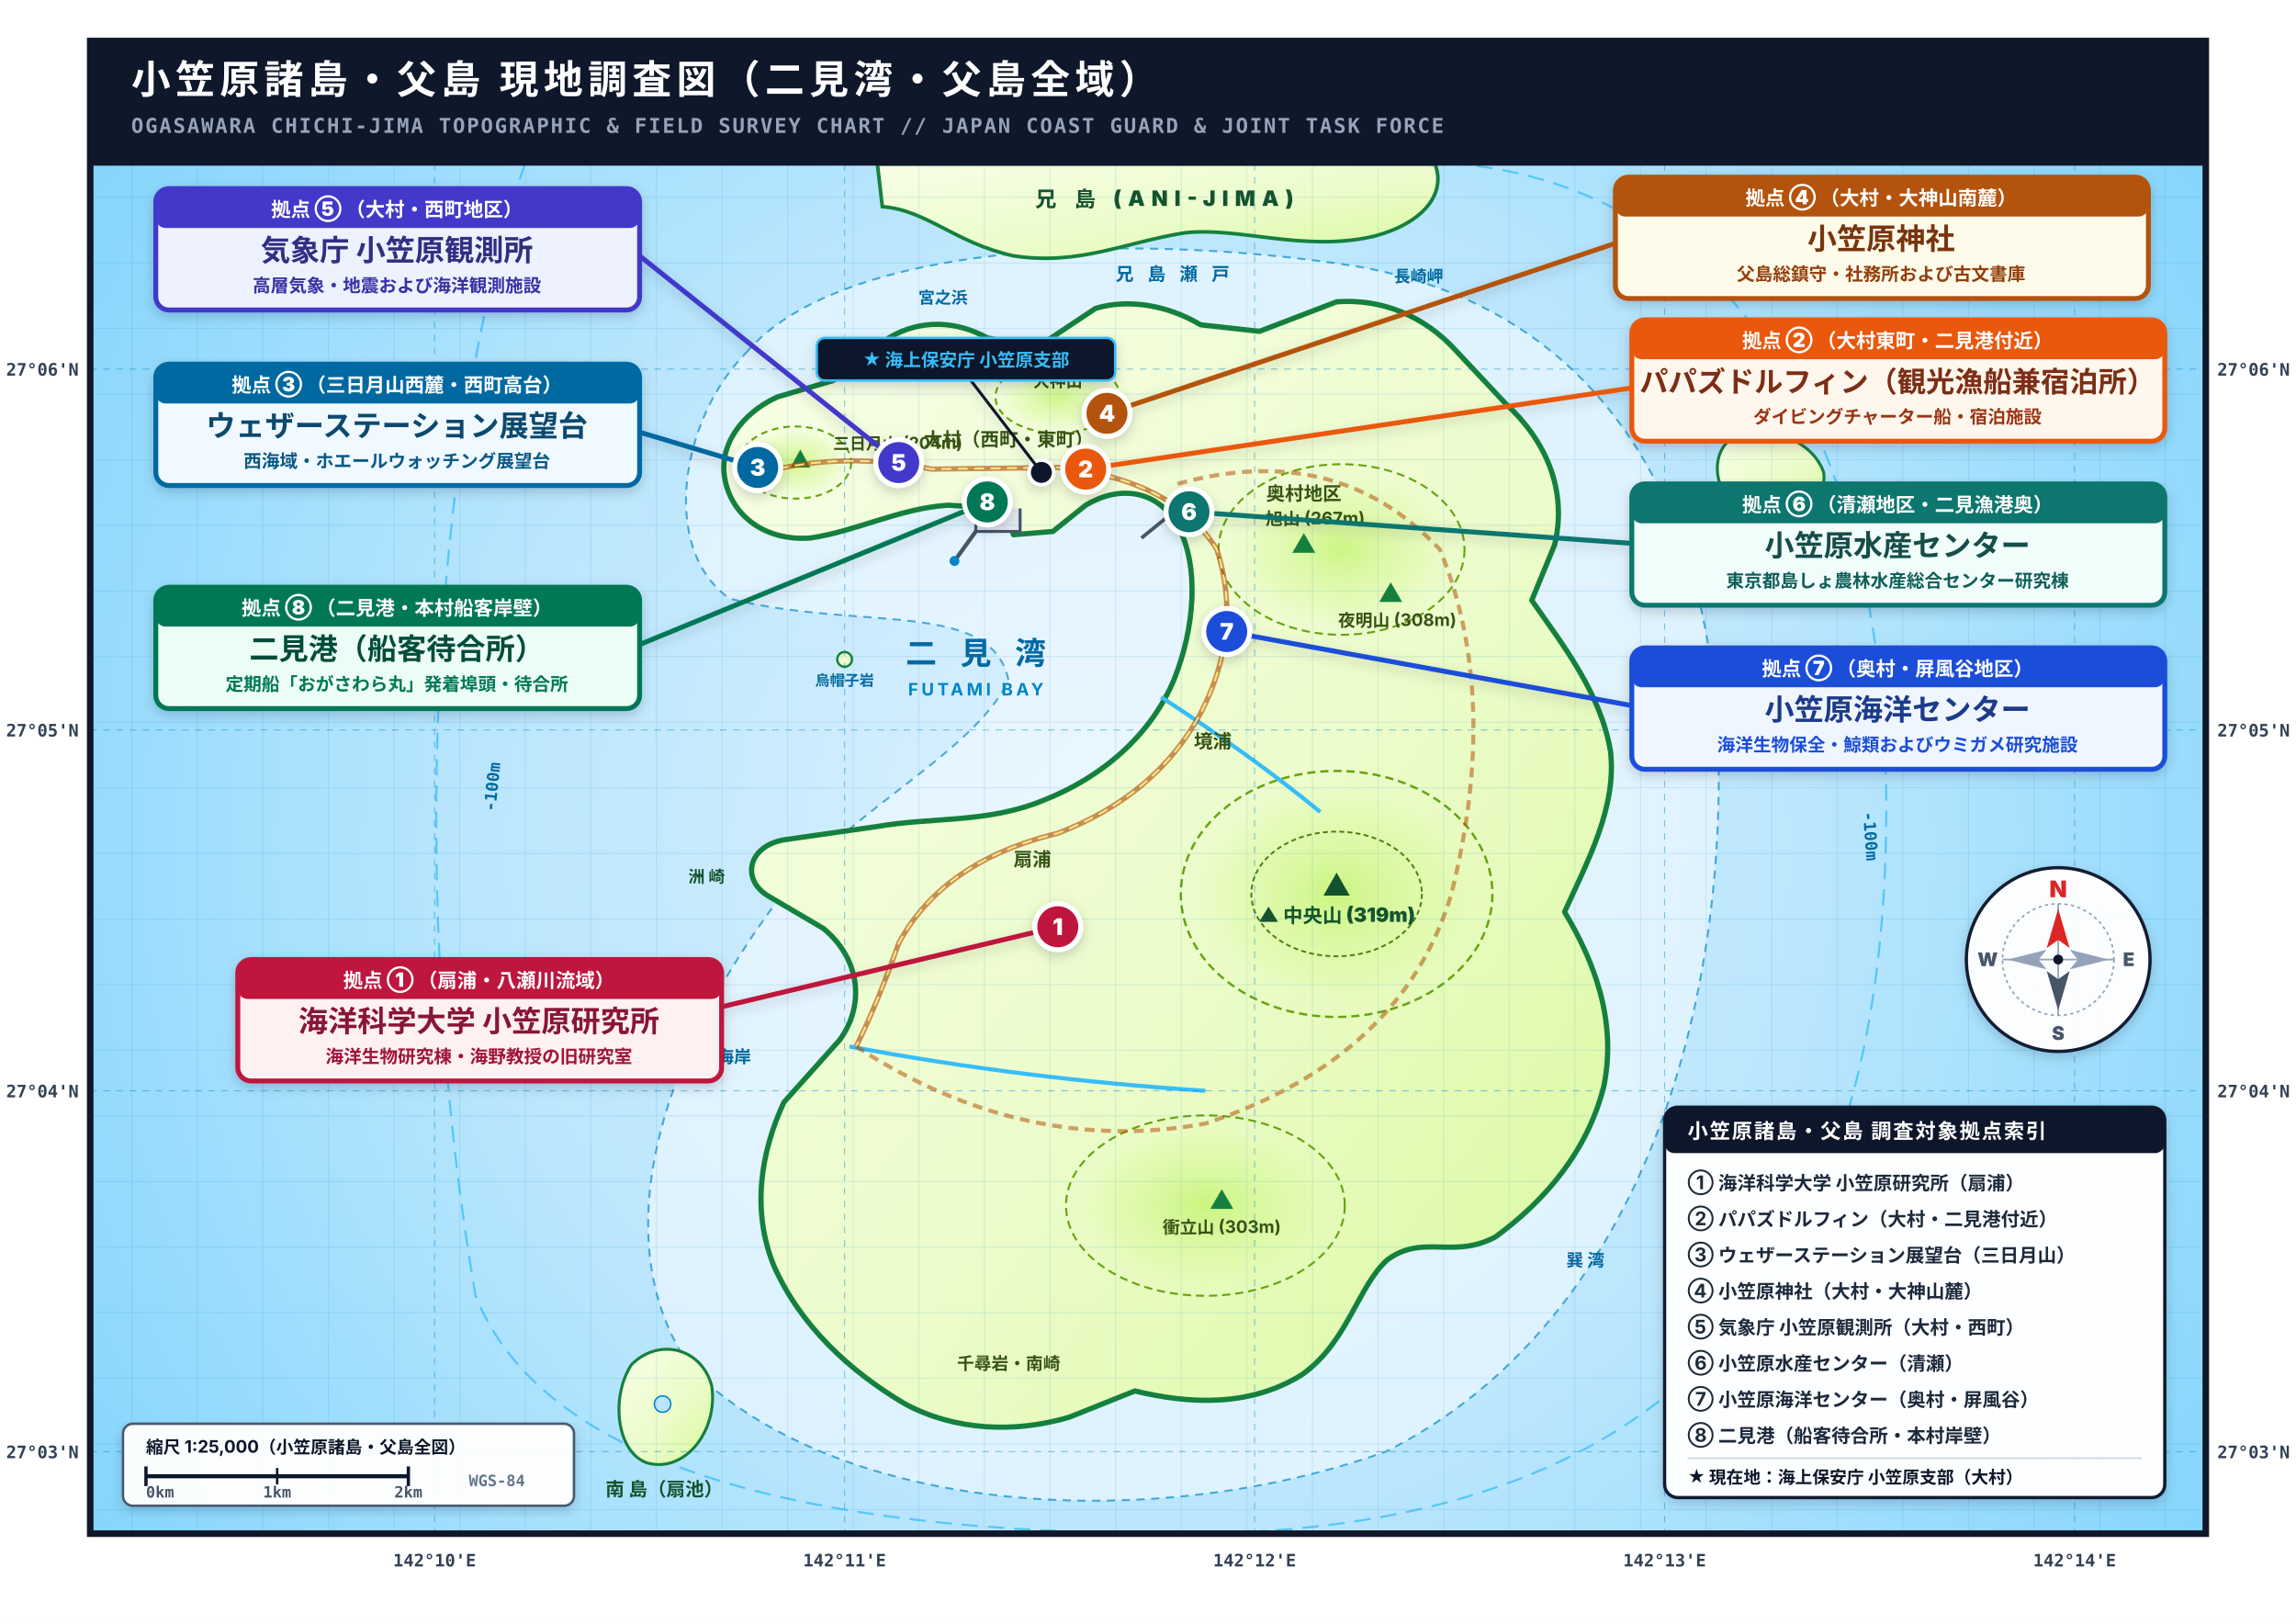
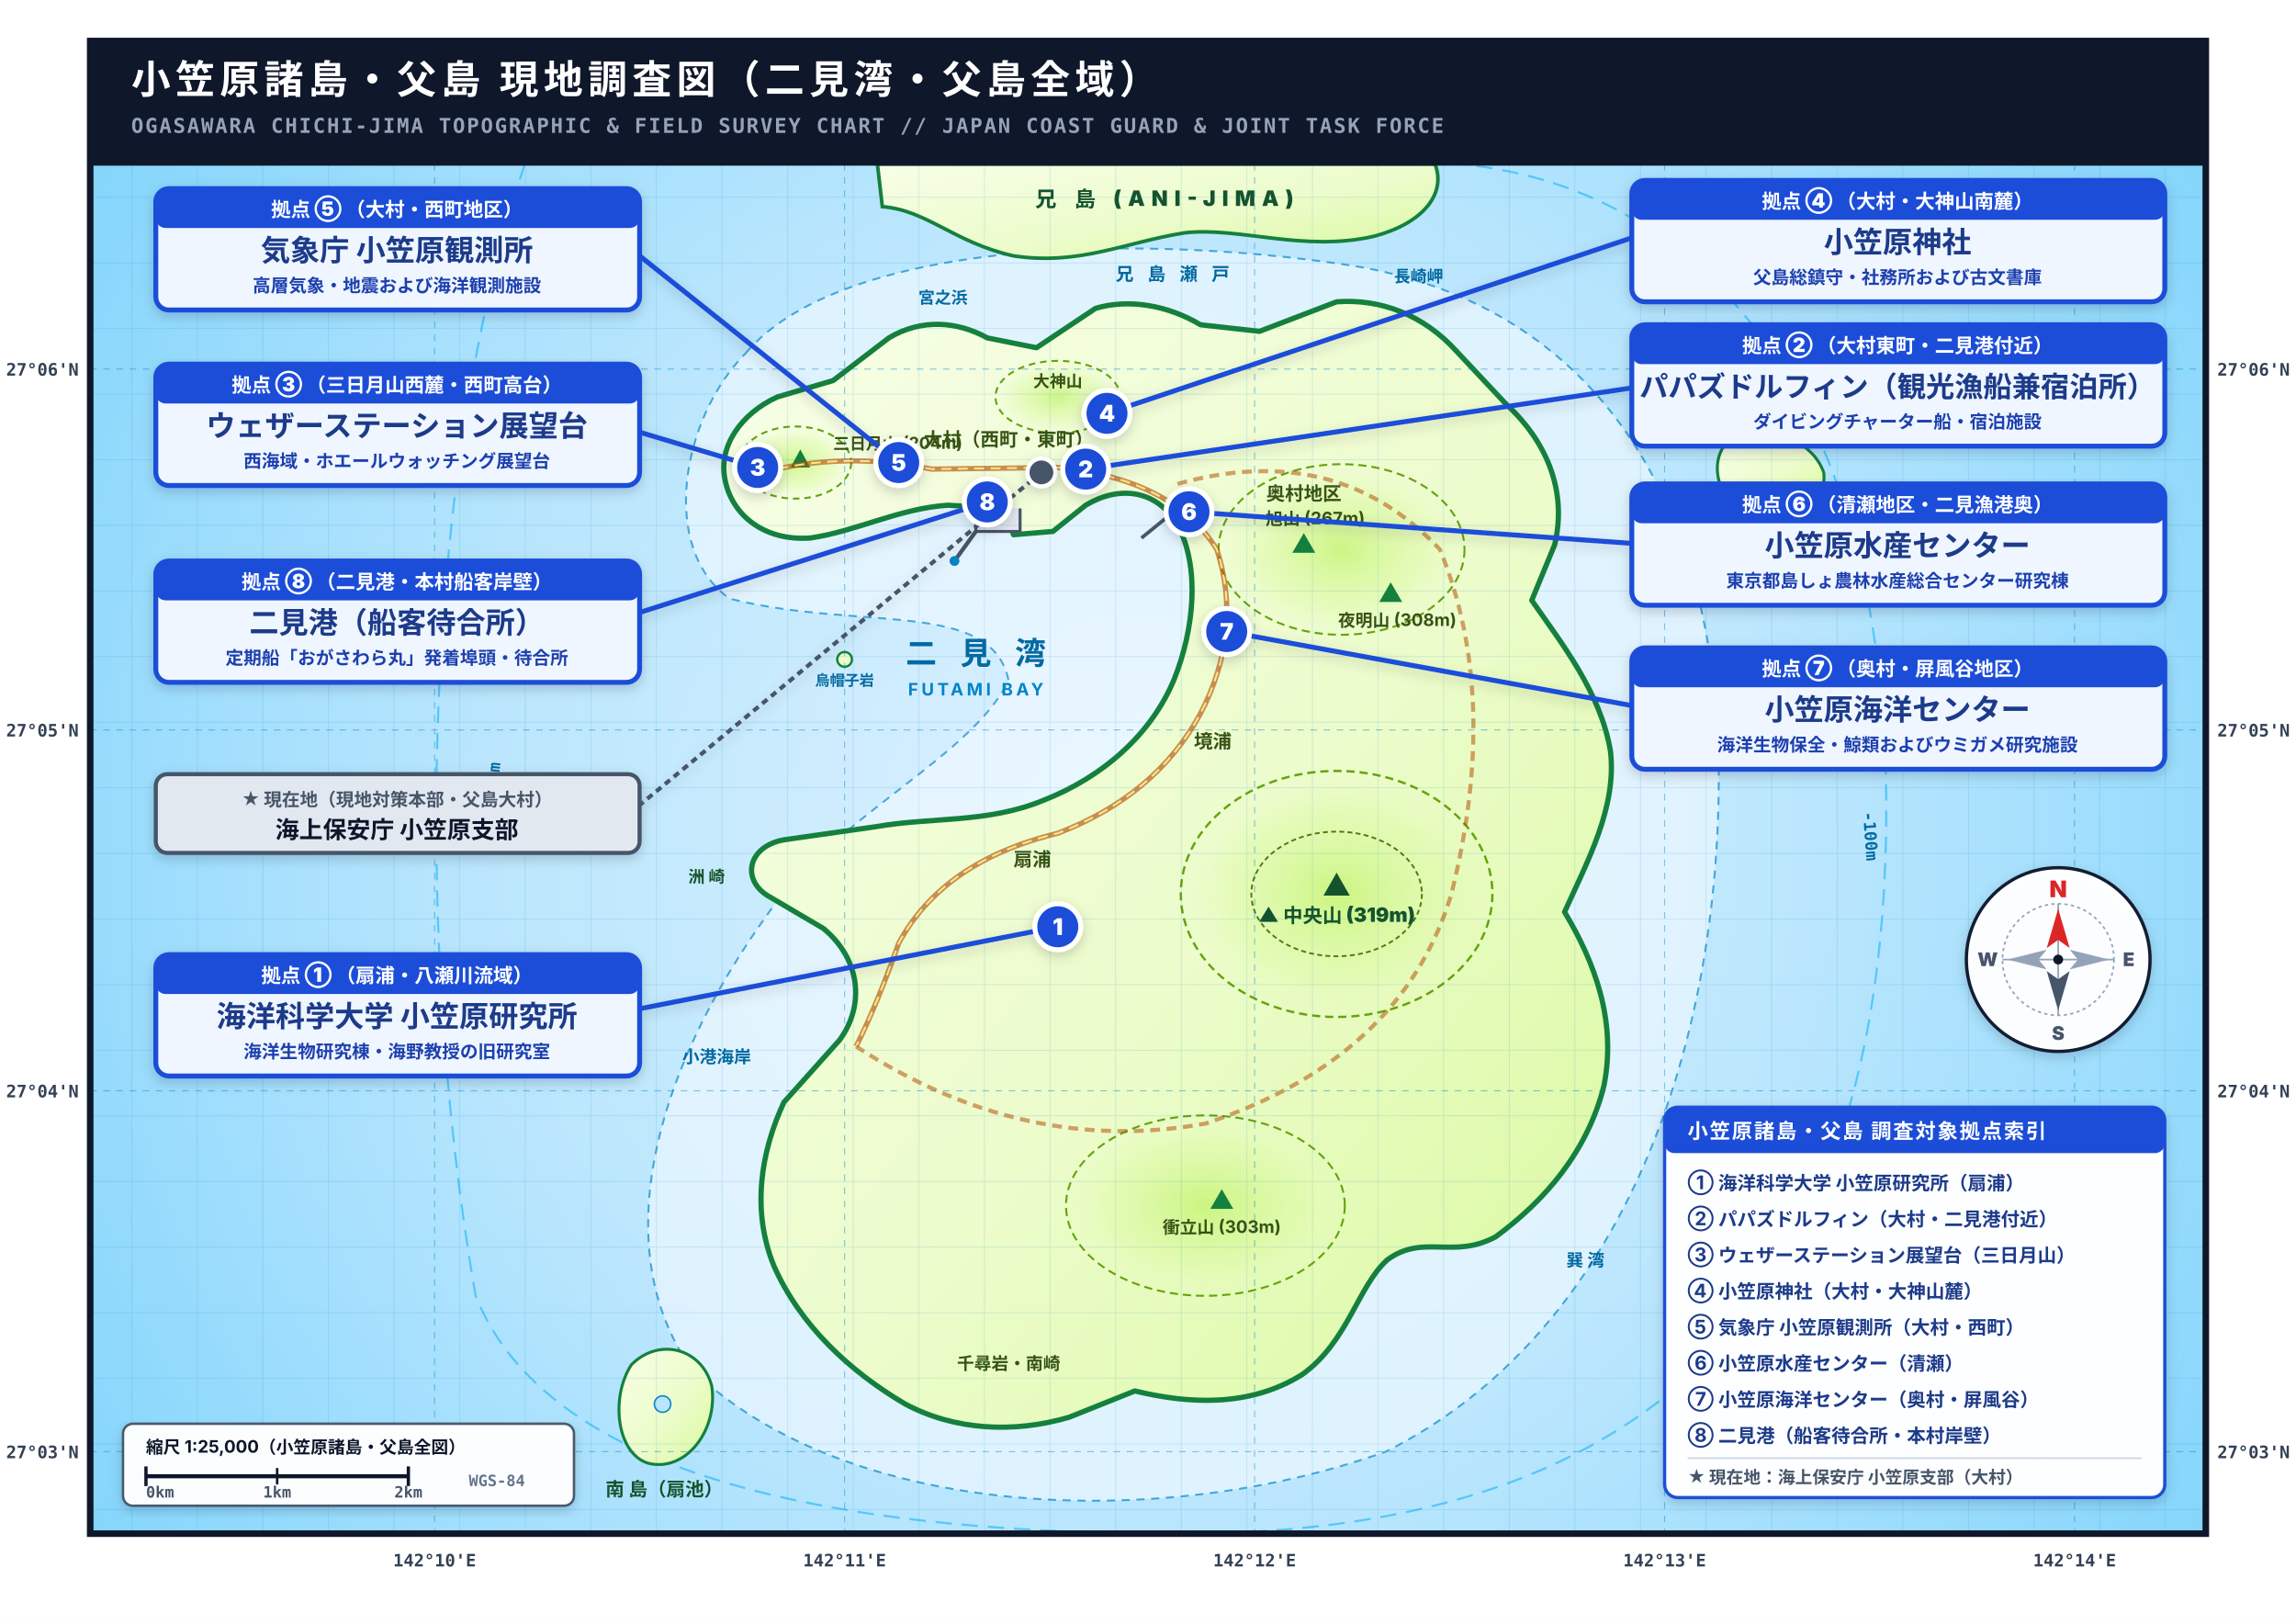
<svg xmlns="http://www.w3.org/2000/svg" viewBox="0 0 1400 990" width="1400" height="990" style="background-color: #ffffff; font-family: 'Hiragino Kaku Gothic ProN', 'Hiragino Sans', 'Noto Sans JP', -apple-system, BlinkMacSystemFont, sans-serif;">
  <defs>
    <radialGradient id="chichijima-ocean" cx="700" cy="520" r="820" gradientUnits="userSpaceOnUse">
      <stop offset="0%" stop-color="#e0f2fe" />
      <stop offset="50%" stop-color="#bae6fd" />
      <stop offset="100%" stop-color="#7dd3fc" />
    </radialGradient>
    <linearGradient id="chichijima-land" x1="0" y1="0" x2="1" y2="1">
      <stop offset="0%" stop-color="#f7fee7" />
      <stop offset="55%" stop-color="#ecfccb" />
      <stop offset="100%" stop-color="#d9f99d" />
    </linearGradient>
    <radialGradient id="mountain-ridge" cx="50%" cy="50%" r="50%">
      <stop offset="0%" stop-color="#bef264" stop-opacity="0.7" />
      <stop offset="70%" stop-color="#d9f99d" stop-opacity="0.35" />
      <stop offset="100%" stop-color="#ecfccb" stop-opacity="0" />
    </radialGradient>
    <pattern id="chichijima-subgrid" width="40" height="40" patternUnits="userSpaceOnUse">
      <path d="M 40 0 L 0 0 0 40" fill="none" stroke="#0284c7" stroke-width="0.4" opacity="0.35" />
    </pattern>
    <filter id="pin-card-shadow" x="-8%" y="-8%" width="116%" height="122%">
      <feDropShadow dx="0" dy="2.5" stdDeviation="3.5" flood-color="#0f172a" flood-opacity="0.18" />
    </filter>
  </defs>
  <rect x="0" y="0" width="1400" height="990" fill="#ffffff" />
  <clipPath id="chichijima-map-clip">
    <rect x="55" y="100" width="1290" height="835" />
  </clipPath>
  <g clip-path="url(#chichijima-map-clip)">
    <rect x="55" y="100" width="1290" height="835" fill="url(#chichijima-ocean)" />
    <path d="M 320 100 C 260 280, 250 560, 290 790 C 330 890, 480 935, 720 935 C 1020 935, 1145 780, 1150 510 C 1155 260, 1050 115, 890 100 Z" fill="none" stroke="#38bdf8" stroke-width="1.3" stroke-dasharray="10 6" opacity="0.75" />
    <text x="302" y="495" font-size="10" font-weight="bold" fill="#0369a1" font-family="monospace" transform="rotate(-84 302 495)">-100m</text>
    <text x="1136" y="495" font-size="10" font-weight="bold" fill="#0369a1" font-family="monospace" transform="rotate(86 1136 495)">-100m</text>
    <path d="       M 455 215       C 510 150, 680 140, 825 162       C 965 185, 1045 295, 1048 465       C 1050 645, 985 815, 845 885       C 705 935, 515 925, 422 835       C 365 755, 405 635, 485 535       C 535 485, 595 455, 615 415       C 605 365, 525 385, 445 365       C 402 335, 415 255, 455 215       Z     " fill="#f0f9ff" stroke="#0284c7" stroke-width="1.2" stroke-dasharray="5 4" opacity="0.65" />
    <path d="       M 535 100       L 875 100       C 882 118, 868 136, 838 144       C 795 154, 755 138, 722 142       C 685 148, 658 162, 618 156       C 582 148, 565 128, 538 126       Z     " fill="url(#chichijima-land)" stroke="#15803d" stroke-width="2.2" />
    <text x="710" y="126" font-size="13" font-weight="900" fill="#14532d" text-anchor="middle" letter-spacing="4">兄 島 (ANI-JIMA)</text>
    <text x="715" y="171" font-size="11" font-weight="bold" fill="#0369a1" text-anchor="middle" letter-spacing="3">兄 島 瀬 戸</text>
    <path d="M 1055 268 C 1078 258, 1105 268, 1112 288 C 1115 308, 1088 318, 1065 312 C 1045 304, 1042 278, 1055 268 Z" fill="url(#chichijima-land)" stroke="#15803d" stroke-width="1.8" />
    <text x="1078" y="330" font-size="11" font-weight="bold" fill="#14532d" text-anchor="middle">東 島</text>
    <path d="M 385 832 C 402 815, 428 822, 434 845 C 438 872, 418 898, 395 892 C 376 886, 372 852, 385 832 Z" fill="url(#chichijima-land)" stroke="#15803d" stroke-width="1.8" />
    <circle cx="404" cy="856" r="5" fill="#bae6fd" stroke="#0284c7" stroke-width="0.9" />
    <text x="405" y="912" font-size="11.5" font-weight="bold" fill="#14532d" text-anchor="middle">南 島（扇池）</text>
    <circle cx="515" cy="402" r="4.5" fill="#ecfccb" stroke="#15803d" stroke-width="1.4" />
    <text x="515" y="418" font-size="9" font-weight="bold" fill="#0369a1" text-anchor="middle">烏帽子岩</text>
    <path d="       M 442 292       C 438 272, 452 252, 474 242       L 508 232       L 542 206       C 562 194, 584 196, 602 206       L 632 212       L 668 188       C 688 182, 712 186, 732 198       L 768 202       L 815 184       C 842 182, 868 192, 888 214       L 918 246       C 942 268, 956 298, 948 332       L 934 366       C 952 392, 976 422, 982 458       C 986 492, 968 525, 954 556       C 972 586, 986 622, 978 662       C 968 702, 942 732, 912 754       C 886 768, 868 752, 846 768       C 828 784, 822 818, 794 838       C 762 858, 725 856, 692 848       L 652 864       C 618 874, 582 872, 552 856       C 518 836, 488 808, 472 772       C 458 738, 464 702, 478 672       L 512 634       C 528 612, 524 584, 502 566       L 468 546       C 452 536, 456 516, 478 512       L 534 504       C 568 498, 602 502, 636 488       C 672 474, 702 448, 716 414       C 728 384, 732 346, 718 320       C 705 298, 682 296, 662 308       L 642 324       L 618 326       L 612 310       L 578 308       C 548 310, 522 324, 494 328       C 466 330, 446 314, 442 292       Z     " fill="url(#chichijima-land)" stroke="#15803d" stroke-width="3.2" stroke-linejoin="round" />
    <path d="M 595 309 L 595 324 L 622 324 L 622 310" fill="#e2e8f0" stroke="#475569" stroke-width="1.8" />
    <line x1="595" y1="324" x2="582" y2="342" stroke="#475569" stroke-width="2.5" />
    <circle cx="582" cy="342" r="3" fill="#0284c7" />
    <line x1="712" y1="315" x2="696" y2="328" stroke="#475569" stroke-width="2.2" />
    <ellipse cx="485" cy="282" rx="34" ry="22" fill="url(#mountain-ridge)" stroke="#65a30d" stroke-width="1.2" stroke-dasharray="4 3" />
    <polygon points="488,274 494,285 482,285" fill="#15803d" />
    <text x="508" y="274" font-size="10" font-weight="bold" fill="#365314">三日月山 (204m)</text>
    <ellipse cx="645" cy="242" rx="38" ry="22" fill="url(#mountain-ridge)" stroke="#65a30d" stroke-width="1.2" stroke-dasharray="4 3" />
    <text x="645" y="236" font-size="10" font-weight="bold" fill="#365314" text-anchor="middle">大神山</text>
    <ellipse cx="818" cy="335" rx="75" ry="52" fill="url(#mountain-ridge)" stroke="#65a30d" stroke-width="1.2" stroke-dasharray="5 3" />
    <polygon points="795,325 802,337 788,337" fill="#15803d" />
    <text x="802" y="320" font-size="10.5" font-weight="bold" fill="#365314" text-anchor="middle">旭山 (267m)</text>
    <polygon points="848,355 855,367 841,367" fill="#15803d" />
    <text x="852" y="382" font-size="10.5" font-weight="bold" fill="#365314" text-anchor="middle">夜明山 (308m)</text>
    <ellipse cx="815" cy="545" rx="95" ry="75" fill="url(#mountain-ridge)" stroke="#65a30d" stroke-width="1.4" stroke-dasharray="5 3" />
    <ellipse cx="815" cy="545" rx="52" ry="38" fill="none" stroke="#4d7c0f" stroke-width="1.1" stroke-dasharray="3 2" />
    <polygon points="815,532 823,546 807,546" fill="#14532d" />
    <text x="815" y="562" font-size="12" font-weight="900" fill="#14532d" text-anchor="middle">▲ 中央山 (319m)</text>
    <ellipse cx="735" cy="735" rx="85" ry="55" fill="url(#mountain-ridge)" stroke="#65a30d" stroke-width="1.2" stroke-dasharray="5 3" />
    <polygon points="745,725 752,737 738,737" fill="#15803d" />
    <text x="745" y="752" font-size="10.5" font-weight="bold" fill="#365314" text-anchor="middle">衝立山 (303m)</text>
    <text x="615" y="835" font-size="10.5" font-weight="bold" fill="#365314" text-anchor="middle">千尋岩・南崎</text>
-     <path d="M 805 495 Q 765 462 708 425" fill="none" stroke="#38bdf8" stroke-width="2.5" />
-     <path d="M 735 665 Q 625 658 518 638" fill="none" stroke="#38bdf8" stroke-width="2.5" />
    <path d="       M 465 288       Q 515 275 568 286       L 645 285       Q 715 292 742 335       Q 758 385 732 435       Q 705 485 645 508       Q 575 525 548 575       Q 535 612 522 638     " fill="none" stroke="#b45309" stroke-width="3.2" opacity="0.65" />
    <path d="       M 465 288       Q 515 275 568 286       L 645 285       Q 715 292 742 335       Q 758 385 732 435       Q 705 485 645 508       Q 575 525 548 575       Q 535 612 522 638     " fill="none" stroke="#fef08a" stroke-width="1.2" stroke-dasharray="6 4" opacity="0.9" />
    <path d="       M 718 295       Q 815 268 878 335       Q 915 425 885 545       Q 855 645 735 685       Q 625 705 522 638     " fill="none" stroke="#b45309" stroke-width="2.5" stroke-dasharray="6 4" opacity="0.55" />
    <text x="595" y="405" font-size="19" font-weight="900" fill="#0369a1" text-anchor="middle" letter-spacing="5">二 見 湾</text>
    <text x="595" y="424" font-size="10.5" font-weight="bold" fill="#0284c7" text-anchor="middle" letter-spacing="2">FUTAMI BAY</text>
    <text x="575" y="185" font-size="10" font-weight="bold" fill="#0369a1" text-anchor="middle">宮之浜</text>
    <text x="865" y="172" font-size="10" font-weight="bold" fill="#0369a1" text-anchor="middle">長崎岬</text>
    <text x="1008" y="458" font-size="10" font-weight="bold" fill="#0369a1">初寝浦</text>
    <text x="955" y="772" font-size="10.5" font-weight="bold" fill="#0369a1">巽 湾</text>
    <text x="458" y="648" font-size="10.5" font-weight="bold" fill="#0369a1" text-anchor="end">小港海岸</text>
    <text x="442" y="538" font-size="10" font-weight="bold" fill="#14532d" text-anchor="end">洲 崎</text>
    <g font-size="11.5" font-weight="bold" fill="#365314">
      <text x="615" y="272" text-anchor="middle">大村（西町・東町）</text>
      <text x="772" y="305">奥村地区</text>
      <text x="728" y="456">境浦</text>
      <text x="618" y="528">扇浦</text>
    </g>
    <rect x="55" y="100" width="1290" height="835" fill="url(#chichijima-subgrid)" />
    <g stroke="#0284c7" stroke-width="0.65" stroke-dasharray="4 4" opacity="0.45">
      <line x1="265" y1="100" x2="265" y2="935" />
      <line x1="515" y1="100" x2="515" y2="935" />
      <line x1="765" y1="100" x2="765" y2="935" />
      <line x1="1015" y1="100" x2="1015" y2="935" />
      <line x1="1265" y1="100" x2="1265" y2="935" />
      <line x1="55" y1="225" x2="1345" y2="225" />
      <line x1="55" y1="445" x2="1345" y2="445" />
      <line x1="55" y1="665" x2="1345" y2="665" />
      <line x1="55" y1="885" x2="1345" y2="885" />
    </g>
    <g filter="url(#pin-card-shadow)">
-       <circle cx="635" cy="288" r="7.5" fill="#0f172a" stroke="#ffffff" stroke-width="2.2" />
-       <line x1="635" y1="288" x2="592" y2="232" stroke="#0f172a" stroke-width="1.8" />
-       <rect x="498" y="206" width="182" height="26" rx="5" fill="#0f172a" stroke="#38bdf8" stroke-width="1.5" />
-       <text x="589" y="223" font-size="11" font-weight="900" fill="#38bdf8" text-anchor="middle">★ 海上保安庁 小笠原支部</text>
-     </g>
-     <g filter="url(#pin-card-shadow)">
-       <line x1="645" y1="565" x2="435" y2="615" stroke="#be123c" stroke-width="3" />
-       <circle cx="645" cy="565" r="14" fill="#be123c" stroke="#ffffff" stroke-width="3" />
+       <line x1="635" y1="288" x2="385" y2="495" stroke="#475569" stroke-width="2.5" stroke-dasharray="4 3" />
+       <circle cx="635" cy="288" r="8.5" fill="#475569" stroke="#ffffff" stroke-width="2.5" />
+       <g transform="translate(95, 472)">
+         <rect x="0" y="0" width="295" height="48" rx="7" fill="#e2e8f0" stroke="#475569" stroke-width="2.5" />
+         <text x="147" y="19" font-size="11" font-weight="900" fill="#475569" text-anchor="middle">★ 現在地（現地対策本部・父島大村）</text>
+         <text x="147" y="39" font-size="14.5" font-weight="900" fill="#0f172a" text-anchor="middle">海上保安庁 小笠原支部</text>
+       </g>
+     </g>
+     <g filter="url(#pin-card-shadow)">
+       <line x1="645" y1="565" x2="390" y2="615" stroke="#1d4ed8" stroke-width="3" />
+       <circle cx="645" cy="565" r="14" fill="#1d4ed8" stroke="#ffffff" stroke-width="3" />
      <text x="645" y="570" font-size="14" font-weight="900" fill="#ffffff" text-anchor="middle">1</text>
-       <g transform="translate(145, 585)">
-         <rect x="0" y="0" width="295" height="74" rx="8" fill="#fff1f2" stroke="#be123c" stroke-width="3" />
-         <rect x="0" y="0" width="295" height="24" rx="6" fill="#be123c" />
+       <g transform="translate(95, 582)">
+         <rect x="0" y="0" width="295" height="74" rx="8" fill="#eff6ff" stroke="#1d4ed8" stroke-width="3" />
+         <rect x="0" y="0" width="295" height="24" rx="6" fill="#1d4ed8" />
        <text x="147" y="17" font-size="12" font-weight="900" fill="#ffffff" text-anchor="middle">拠点 ① （扇浦・八瀬川流域）</text>
-         <text x="147" y="44" font-size="18" font-weight="900" fill="#881337" text-anchor="middle">海洋科学大学 小笠原研究所</text>
-         <text x="147" y="63" font-size="11" font-weight="bold" fill="#9f1239" text-anchor="middle">海洋生物研究棟・海野教授の旧研究室</text>
-       </g>
-     </g>
-     <g filter="url(#pin-card-shadow)">
-       <line x1="662" y1="286" x2="1005" y2="235" stroke="#ea580c" stroke-width="3" />
-       <circle cx="662" cy="286" r="14" fill="#ea580c" stroke="#ffffff" stroke-width="3" />
+         <text x="147" y="44" font-size="18" font-weight="900" fill="#1e3a8a" text-anchor="middle">海洋科学大学 小笠原研究所</text>
+         <text x="147" y="63" font-size="11" font-weight="bold" fill="#1e40af" text-anchor="middle">海洋生物研究棟・海野教授の旧研究室</text>
+       </g>
+     </g>
+     <g filter="url(#pin-card-shadow)">
+       <line x1="662" y1="286" x2="1005" y2="235" stroke="#1d4ed8" stroke-width="3" />
+       <circle cx="662" cy="286" r="14" fill="#1d4ed8" stroke="#ffffff" stroke-width="3" />
      <text x="662" y="291" font-size="14" font-weight="900" fill="#ffffff" text-anchor="middle">2</text>
-       <g transform="translate(995, 195)">
-         <rect x="0" y="0" width="325" height="74" rx="8" fill="#fff7ed" stroke="#ea580c" stroke-width="3" />
-         <rect x="0" y="0" width="325" height="24" rx="6" fill="#ea580c" />
+       <g transform="translate(995, 198)">
+         <rect x="0" y="0" width="325" height="74" rx="8" fill="#eff6ff" stroke="#1d4ed8" stroke-width="3" />
+         <rect x="0" y="0" width="325" height="24" rx="6" fill="#1d4ed8" />
        <text x="162" y="17" font-size="12" font-weight="900" fill="#ffffff" text-anchor="middle">拠点 ② （大村東町・二見港付近）</text>
-         <text x="162" y="44" font-size="17.5" font-weight="900" fill="#7c2d12" text-anchor="middle">パパズドルフィン（観光漁船兼宿泊所）</text>
-         <text x="162" y="63" font-size="11" font-weight="bold" fill="#9a3412" text-anchor="middle">ダイビングチャーター船・宿泊施設</text>
-       </g>
-     </g>
-     <g filter="url(#pin-card-shadow)">
-       <line x1="462" y1="285" x2="385" y2="262" stroke="#0369a1" stroke-width="3" />
-       <circle cx="462" cy="285" r="14" fill="#0369a1" stroke="#ffffff" stroke-width="3" />
+         <text x="162" y="44" font-size="17.5" font-weight="900" fill="#1e3a8a" text-anchor="middle">パパズドルフィン（観光漁船兼宿泊所）</text>
+         <text x="162" y="63" font-size="11" font-weight="bold" fill="#1e40af" text-anchor="middle">ダイビングチャーター船・宿泊施設</text>
+       </g>
+     </g>
+     <g filter="url(#pin-card-shadow)">
+       <line x1="462" y1="285" x2="385" y2="262" stroke="#1d4ed8" stroke-width="3" />
+       <circle cx="462" cy="285" r="14" fill="#1d4ed8" stroke="#ffffff" stroke-width="3" />
      <text x="462" y="290" font-size="14" font-weight="900" fill="#ffffff" text-anchor="middle">3</text>
      <g transform="translate(95, 222)">
-         <rect x="0" y="0" width="295" height="74" rx="8" fill="#f0f9ff" stroke="#0369a1" stroke-width="3" />
-         <rect x="0" y="0" width="295" height="24" rx="6" fill="#0369a1" />
+         <rect x="0" y="0" width="295" height="74" rx="8" fill="#eff6ff" stroke="#1d4ed8" stroke-width="3" />
+         <rect x="0" y="0" width="295" height="24" rx="6" fill="#1d4ed8" />
        <text x="147" y="17" font-size="12" font-weight="900" fill="#ffffff" text-anchor="middle">拠点 ③ （三日月山西麓・西町高台）</text>
-         <text x="147" y="44" font-size="18" font-weight="900" fill="#0c4a6e" text-anchor="middle">ウェザーステーション展望台</text>
-         <text x="147" y="63" font-size="11" font-weight="bold" fill="#075985" text-anchor="middle">西海域・ホエールウォッチング展望台</text>
-       </g>
-     </g>
-     <g filter="url(#pin-card-shadow)">
-       <line x1="675" y1="252" x2="995" y2="145" stroke="#b45309" stroke-width="3" />
-       <circle cx="675" cy="252" r="14" fill="#b45309" stroke="#ffffff" stroke-width="3" />
+         <text x="147" y="44" font-size="18" font-weight="900" fill="#1e3a8a" text-anchor="middle">ウェザーステーション展望台</text>
+         <text x="147" y="63" font-size="11" font-weight="bold" fill="#1e40af" text-anchor="middle">西海域・ホエールウォッチング展望台</text>
+       </g>
+     </g>
+     <g filter="url(#pin-card-shadow)">
+       <line x1="675" y1="252" x2="995" y2="145" stroke="#1d4ed8" stroke-width="3" />
+       <circle cx="675" cy="252" r="14" fill="#1d4ed8" stroke="#ffffff" stroke-width="3" />
      <text x="675" y="257" font-size="14" font-weight="900" fill="#ffffff" text-anchor="middle">4</text>
-       <g transform="translate(985, 108)">
-         <rect x="0" y="0" width="325" height="74" rx="8" fill="#fffbeb" stroke="#b45309" stroke-width="3" />
-         <rect x="0" y="0" width="325" height="24" rx="6" fill="#b45309" />
+       <g transform="translate(995, 110)">
+         <rect x="0" y="0" width="325" height="74" rx="8" fill="#eff6ff" stroke="#1d4ed8" stroke-width="3" />
+         <rect x="0" y="0" width="325" height="24" rx="6" fill="#1d4ed8" />
        <text x="162" y="17" font-size="12" font-weight="900" fill="#ffffff" text-anchor="middle">拠点 ④ （大村・大神山南麓）</text>
-         <text x="162" y="44" font-size="18" font-weight="900" fill="#78350f" text-anchor="middle">小笠原神社</text>
-         <text x="162" y="63" font-size="11" font-weight="bold" fill="#92400e" text-anchor="middle">父島総鎮守・社務所および古文書庫</text>
-       </g>
-     </g>
-     <g filter="url(#pin-card-shadow)">
-       <line x1="548" y1="282" x2="385" y2="152" stroke="#4338ca" stroke-width="3" />
-       <circle cx="548" cy="282" r="14" fill="#4338ca" stroke="#ffffff" stroke-width="3" />
+         <text x="162" y="44" font-size="18" font-weight="900" fill="#1e3a8a" text-anchor="middle">小笠原神社</text>
+         <text x="162" y="63" font-size="11" font-weight="bold" fill="#1e40af" text-anchor="middle">父島総鎮守・社務所および古文書庫</text>
+       </g>
+     </g>
+     <g filter="url(#pin-card-shadow)">
+       <line x1="548" y1="282" x2="385" y2="152" stroke="#1d4ed8" stroke-width="3" />
+       <circle cx="548" cy="282" r="14" fill="#1d4ed8" stroke="#ffffff" stroke-width="3" />
      <text x="548" y="287" font-size="14" font-weight="900" fill="#ffffff" text-anchor="middle">5</text>
      <g transform="translate(95, 115)">
-         <rect x="0" y="0" width="295" height="74" rx="8" fill="#eef2ff" stroke="#4338ca" stroke-width="3" />
-         <rect x="0" y="0" width="295" height="24" rx="6" fill="#4338ca" />
+         <rect x="0" y="0" width="295" height="74" rx="8" fill="#eff6ff" stroke="#1d4ed8" stroke-width="3" />
+         <rect x="0" y="0" width="295" height="24" rx="6" fill="#1d4ed8" />
        <text x="147" y="17" font-size="12" font-weight="900" fill="#ffffff" text-anchor="middle">拠点 ⑤ （大村・西町地区）</text>
-         <text x="147" y="44" font-size="18" font-weight="900" fill="#312e81" text-anchor="middle">気象庁 小笠原観測所</text>
-         <text x="147" y="63" font-size="11" font-weight="bold" fill="#3730a3" text-anchor="middle">高層気象・地震および海洋観測施設</text>
-       </g>
-     </g>
-     <g filter="url(#pin-card-shadow)">
-       <line x1="725" y1="312" x2="1005" y2="332" stroke="#0f766e" stroke-width="3" />
-       <circle cx="725" cy="312" r="14" fill="#0f766e" stroke="#ffffff" stroke-width="3" />
+         <text x="147" y="44" font-size="18" font-weight="900" fill="#1e3a8a" text-anchor="middle">気象庁 小笠原観測所</text>
+         <text x="147" y="63" font-size="11" font-weight="bold" fill="#1e40af" text-anchor="middle">高層気象・地震および海洋観測施設</text>
+       </g>
+     </g>
+     <g filter="url(#pin-card-shadow)">
+       <line x1="725" y1="312" x2="1005" y2="332" stroke="#1d4ed8" stroke-width="3" />
+       <circle cx="725" cy="312" r="14" fill="#1d4ed8" stroke="#ffffff" stroke-width="3" />
      <text x="725" y="317" font-size="14" font-weight="900" fill="#ffffff" text-anchor="middle">6</text>
      <g transform="translate(995, 295)">
-         <rect x="0" y="0" width="325" height="74" rx="8" fill="#f0fdfa" stroke="#0f766e" stroke-width="3" />
-         <rect x="0" y="0" width="325" height="24" rx="6" fill="#0f766e" />
+         <rect x="0" y="0" width="325" height="74" rx="8" fill="#eff6ff" stroke="#1d4ed8" stroke-width="3" />
+         <rect x="0" y="0" width="325" height="24" rx="6" fill="#1d4ed8" />
        <text x="162" y="17" font-size="12" font-weight="900" fill="#ffffff" text-anchor="middle">拠点 ⑥ （清瀬地区・二見漁港奥）</text>
-         <text x="162" y="44" font-size="18" font-weight="900" fill="#134e4a" text-anchor="middle">小笠原水産センター</text>
-         <text x="162" y="63" font-size="11" font-weight="bold" fill="#115e59" text-anchor="middle">東京都島しょ農林水産総合センター研究棟</text>
+         <text x="162" y="44" font-size="18" font-weight="900" fill="#1e3a8a" text-anchor="middle">小笠原水産センター</text>
+         <text x="162" y="63" font-size="11" font-weight="bold" fill="#1e40af" text-anchor="middle">東京都島しょ農林水産総合センター研究棟</text>
      </g>
    </g>
    <g filter="url(#pin-card-shadow)">
      <line x1="748" y1="385" x2="1005" y2="432" stroke="#1d4ed8" stroke-width="3" />
      <circle cx="748" cy="385" r="14" fill="#1d4ed8" stroke="#ffffff" stroke-width="3" />
      <text x="748" y="390" font-size="14" font-weight="900" fill="#ffffff" text-anchor="middle">7</text>
      <g transform="translate(995, 395)">
        <rect x="0" y="0" width="325" height="74" rx="8" fill="#eff6ff" stroke="#1d4ed8" stroke-width="3" />
        <rect x="0" y="0" width="325" height="24" rx="6" fill="#1d4ed8" />
        <text x="162" y="17" font-size="12" font-weight="900" fill="#ffffff" text-anchor="middle">拠点 ⑦ （奥村・屏風谷地区）</text>
        <text x="162" y="44" font-size="18" font-weight="900" fill="#1e3a8a" text-anchor="middle">小笠原海洋センター</text>
-         <text x="162" y="63" font-size="11" font-weight="bold" fill="#1d4ed8" text-anchor="middle">海洋生物保全・鯨類およびウミガメ研究施設</text>
-       </g>
-     </g>
-     <g filter="url(#pin-card-shadow)">
-       <line x1="602" y1="306" x2="385" y2="395" stroke="#047857" stroke-width="3" />
-       <circle cx="602" cy="306" r="14" fill="#047857" stroke="#ffffff" stroke-width="3" />
+         <text x="162" y="63" font-size="11" font-weight="bold" fill="#1e40af" text-anchor="middle">海洋生物保全・鯨類およびウミガメ研究施設</text>
+       </g>
+     </g>
+     <g filter="url(#pin-card-shadow)">
+       <line x1="602" y1="306" x2="385" y2="375" stroke="#1d4ed8" stroke-width="3" />
+       <circle cx="602" cy="306" r="14" fill="#1d4ed8" stroke="#ffffff" stroke-width="3" />
      <text x="602" y="311" font-size="14" font-weight="900" fill="#ffffff" text-anchor="middle">8</text>
-       <g transform="translate(95, 358)">
-         <rect x="0" y="0" width="295" height="74" rx="8" fill="#ecfdf5" stroke="#047857" stroke-width="3" />
-         <rect x="0" y="0" width="295" height="24" rx="6" fill="#047857" />
+       <g transform="translate(95, 342)">
+         <rect x="0" y="0" width="295" height="74" rx="8" fill="#eff6ff" stroke="#1d4ed8" stroke-width="3" />
+         <rect x="0" y="0" width="295" height="24" rx="6" fill="#1d4ed8" />
        <text x="147" y="17" font-size="12" font-weight="900" fill="#ffffff" text-anchor="middle">拠点 ⑧ （二見港・本村船客岸壁）</text>
-         <text x="147" y="44" font-size="18" font-weight="900" fill="#064e3b" text-anchor="middle">二見港（船客待合所）</text>
-         <text x="147" y="63" font-size="11" font-weight="bold" fill="#047857" text-anchor="middle">定期船「おがさわら丸」発着埠頭・待合所</text>
+         <text x="147" y="44" font-size="18" font-weight="900" fill="#1e3a8a" text-anchor="middle">二見港（船客待合所）</text>
+         <text x="147" y="63" font-size="11" font-weight="bold" fill="#1e40af" text-anchor="middle">定期船「おがさわら丸」発着埠頭・待合所</text>
      </g>
    </g>
  </g>
  <g transform="translate(1255, 585)" filter="url(#pin-card-shadow)">
    <circle cx="0" cy="0" r="56" fill="#ffffff" stroke="#0f172a" stroke-width="2" opacity="0.96" />
    <circle cx="0" cy="0" r="34" fill="none" stroke="#94a3b8" stroke-width="1" stroke-dasharray="2 2" />
    <line x1="-34" y1="0" x2="34" y2="0" stroke="#94a3b8" stroke-width="1" />
    <line x1="0" y1="-34" x2="0" y2="34" stroke="#94a3b8" stroke-width="1" />
    <polygon points="0,-31 7,-7 0,-12 -7,-7" fill="#dc2626" />
    <polygon points="0,31 7,7 0,12 -7,7" fill="#475569" />
    <polygon points="31,0 7,6 12,0 7,-6" fill="#94a3b8" />
    <polygon points="-31,0 -7,6 -12,0 -7,-6" fill="#94a3b8" />
    <circle cx="0" cy="0" r="3" fill="#0f172a" />
    <text x="0" y="-38" font-size="14" font-weight="900" fill="#dc2626" text-anchor="middle">N</text>
    <text x="0" y="49" font-size="11.5" font-weight="900" fill="#475569" text-anchor="middle">S</text>
    <text x="43" y="4" font-size="11.5" font-weight="900" fill="#475569" text-anchor="middle">E</text>
    <text x="-43" y="4" font-size="11.5" font-weight="900" fill="#475569" text-anchor="middle">W</text>
  </g>
  <g transform="translate(1015, 675)" filter="url(#pin-card-shadow)">
-     <rect x="0" y="0" width="305" height="238" rx="8" fill="#ffffff" stroke="#0f172a" stroke-width="2" opacity="0.97" />
-     <rect x="0" y="0" width="305" height="28" rx="6" fill="#0f172a" />
+     <rect x="0" y="0" width="305" height="238" rx="8" fill="#ffffff" stroke="#1d4ed8" stroke-width="2" opacity="0.97" />
+     <rect x="0" y="0" width="305" height="28" rx="6" fill="#1d4ed8" />
    <text x="14" y="19" font-size="12.5" font-weight="900" fill="#ffffff" letter-spacing="1">小笠原諸島・父島 調査対象拠点索引</text>
-     <g font-size="11.5" font-weight="bold" fill="#1e293b">
+     <g font-size="11.5" font-weight="bold" fill="#1e3a8a">
      <text x="14" y="50">① 海洋科学大学 小笠原研究所（扇浦）</text>
      <text x="14" y="72">② パパズドルフィン（大村・二見港付近）</text>
      <text x="14" y="94">③ ウェザーステーション展望台（三日月山）</text>
      <text x="14" y="116">④ 小笠原神社（大村・大神山麓）</text>
      <text x="14" y="138">⑤ 気象庁 小笠原観測所（大村・西町）</text>
      <text x="14" y="160">⑥ 小笠原水産センター（清瀬）</text>
      <text x="14" y="182">⑦ 小笠原海洋センター（奥村・屏風谷）</text>
      <text x="14" y="204">⑧ 二見港（船客待合所・本村岸壁）</text>
    </g>
    <line x1="14" y1="214" x2="291" y2="214" stroke="#cbd5e1" stroke-width="1" />
-     <text x="14" y="229" font-size="10.5" font-weight="900" fill="#0f172a">★ 現在地：海上保安庁 小笠原支部（大村）</text>
+     <text x="14" y="229" font-size="10.5" font-weight="900" fill="#475569">★ 現在地：海上保安庁 小笠原支部（大村）</text>
  </g>
  <g transform="translate(75, 868)" filter="url(#pin-card-shadow)">
    <rect x="0" y="0" width="275" height="50" rx="6" fill="#ffffff" stroke="#475569" stroke-width="1.5" opacity="0.96" />
    <text x="14" y="18" font-size="10.5" font-weight="bold" fill="#0f172a">縮尺 1:25,000（小笠原諸島・父島全図）</text>
    <line x1="14" y1="32" x2="174" y2="32" stroke="#0f172a" stroke-width="2.5" />
    <line x1="14" y1="26" x2="14" y2="38" stroke="#0f172a" stroke-width="2" />
    <line x1="94" y1="27" x2="94" y2="37" stroke="#0f172a" stroke-width="1.5" />
    <line x1="174" y1="26" x2="174" y2="38" stroke="#0f172a" stroke-width="2" />
    <text x="14" y="45" font-size="9.5" font-weight="bold" fill="#475569" font-family="monospace">0km</text>
    <text x="94" y="45" font-size="9.5" font-weight="bold" fill="#475569" font-family="monospace" text-anchor="middle">1km</text>
    <text x="174" y="45" font-size="9.5" font-weight="bold" fill="#475569" font-family="monospace" text-anchor="middle">2km</text>
    <text x="228" y="38" font-size="9.5" font-weight="bold" fill="#64748b" font-family="monospace" text-anchor="middle">WGS-84</text>
  </g>
  <rect x="55" y="25" width="1290" height="75" fill="#0f172a" />
  <text x="80" y="57" font-size="24" font-weight="900" fill="#ffffff" letter-spacing="3">小笠原諸島・父島 現地調査図（二見湾・父島全域）</text>
  <text x="80" y="81" font-size="12.5" font-weight="bold" fill="#94a3b8" font-family="monospace" letter-spacing="1">OGASAWARA CHICHI-JIMA TOPOGRAPHIC &amp; FIELD SURVEY CHART // JAPAN COAST GUARD &amp; JOINT TASK FORCE</text>
  <g font-size="10.5" font-weight="bold" fill="#334155" font-family="monospace">
    <text x="265" y="955" text-anchor="middle">142°10'E</text>
    <text x="515" y="955" text-anchor="middle">142°11'E</text>
    <text x="765" y="955" text-anchor="middle">142°12'E</text>
    <text x="1015" y="955" text-anchor="middle">142°13'E</text>
    <text x="1265" y="955" text-anchor="middle">142°14'E</text>
    <text x="48" y="229" text-anchor="end">27°06'N</text>
    <text x="48" y="449" text-anchor="end">27°05'N</text>
    <text x="48" y="669" text-anchor="end">27°04'N</text>
    <text x="48" y="889" text-anchor="end">27°03'N</text>
    <text x="1352" y="229" text-anchor="start">27°06'N</text>
    <text x="1352" y="449" text-anchor="start">27°05'N</text>
    <text x="1352" y="669" text-anchor="start">27°04'N</text>
    <text x="1352" y="889" text-anchor="start">27°03'N</text>
  </g>
  <rect x="55" y="25" width="1290" height="910" fill="none" stroke="#0f172a" stroke-width="4" />
  <rect x="55" y="100" width="1290" height="835" fill="none" stroke="#0f172a" stroke-width="2" />
</svg>
